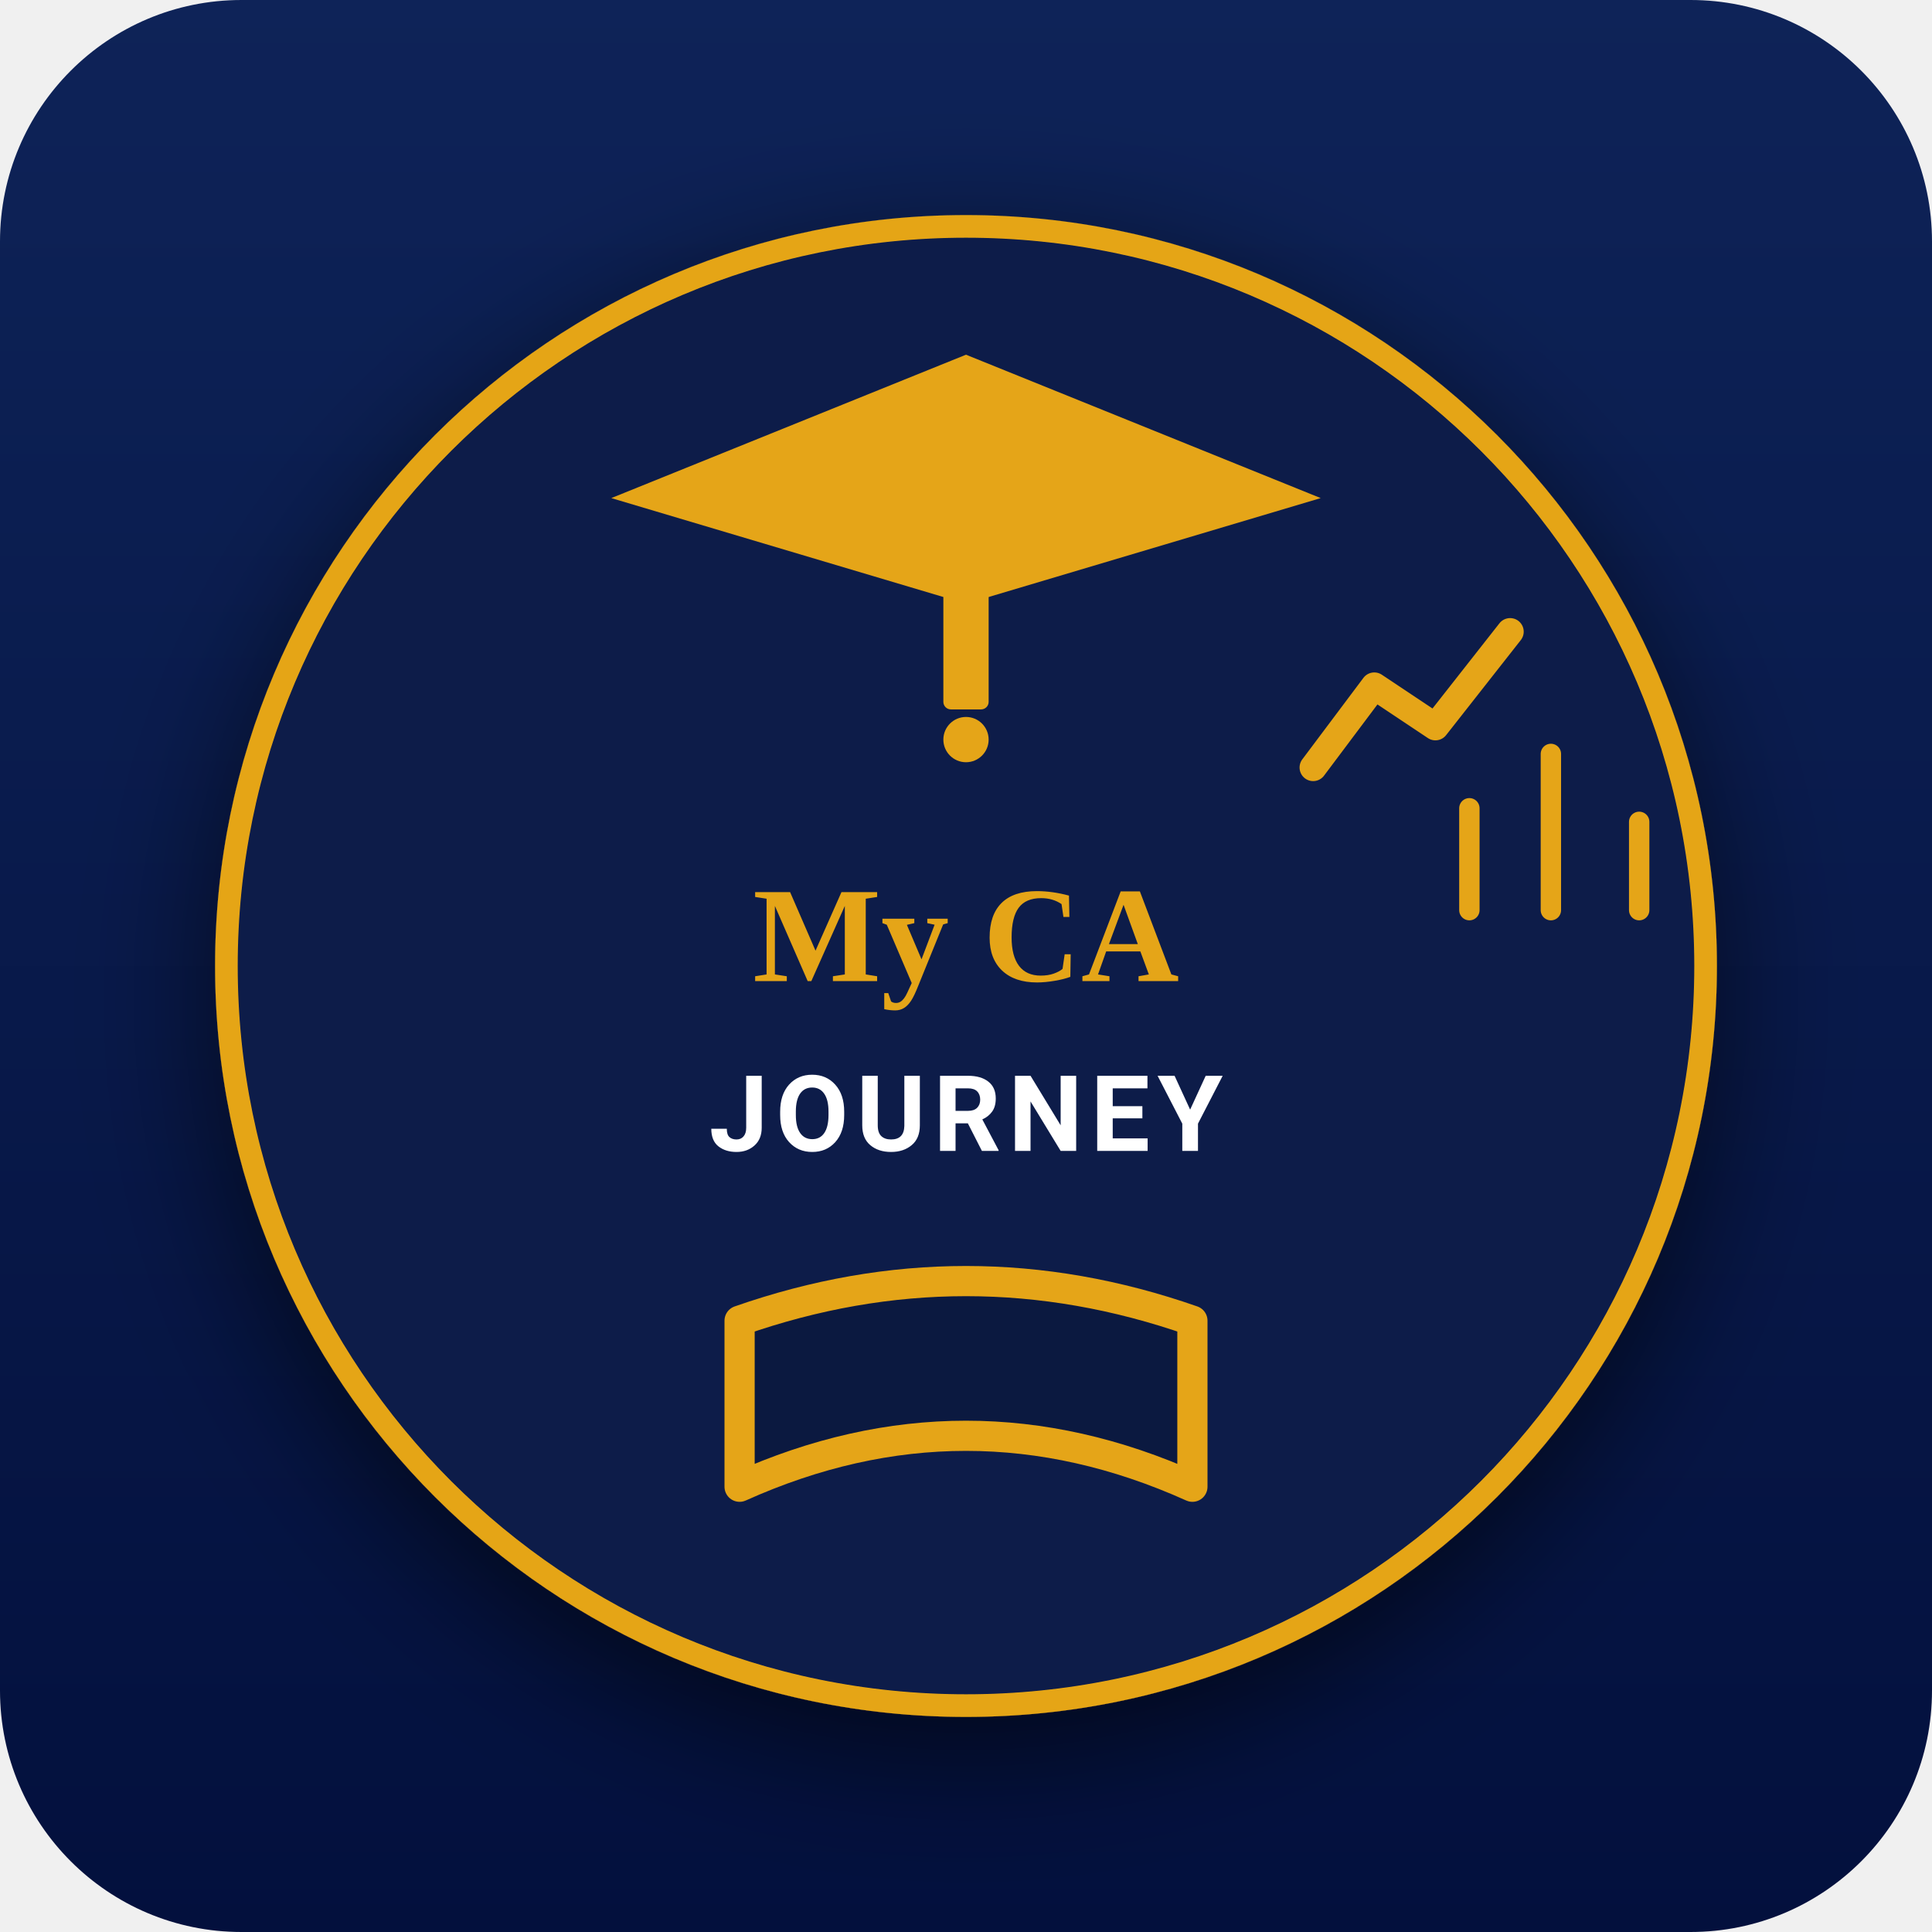
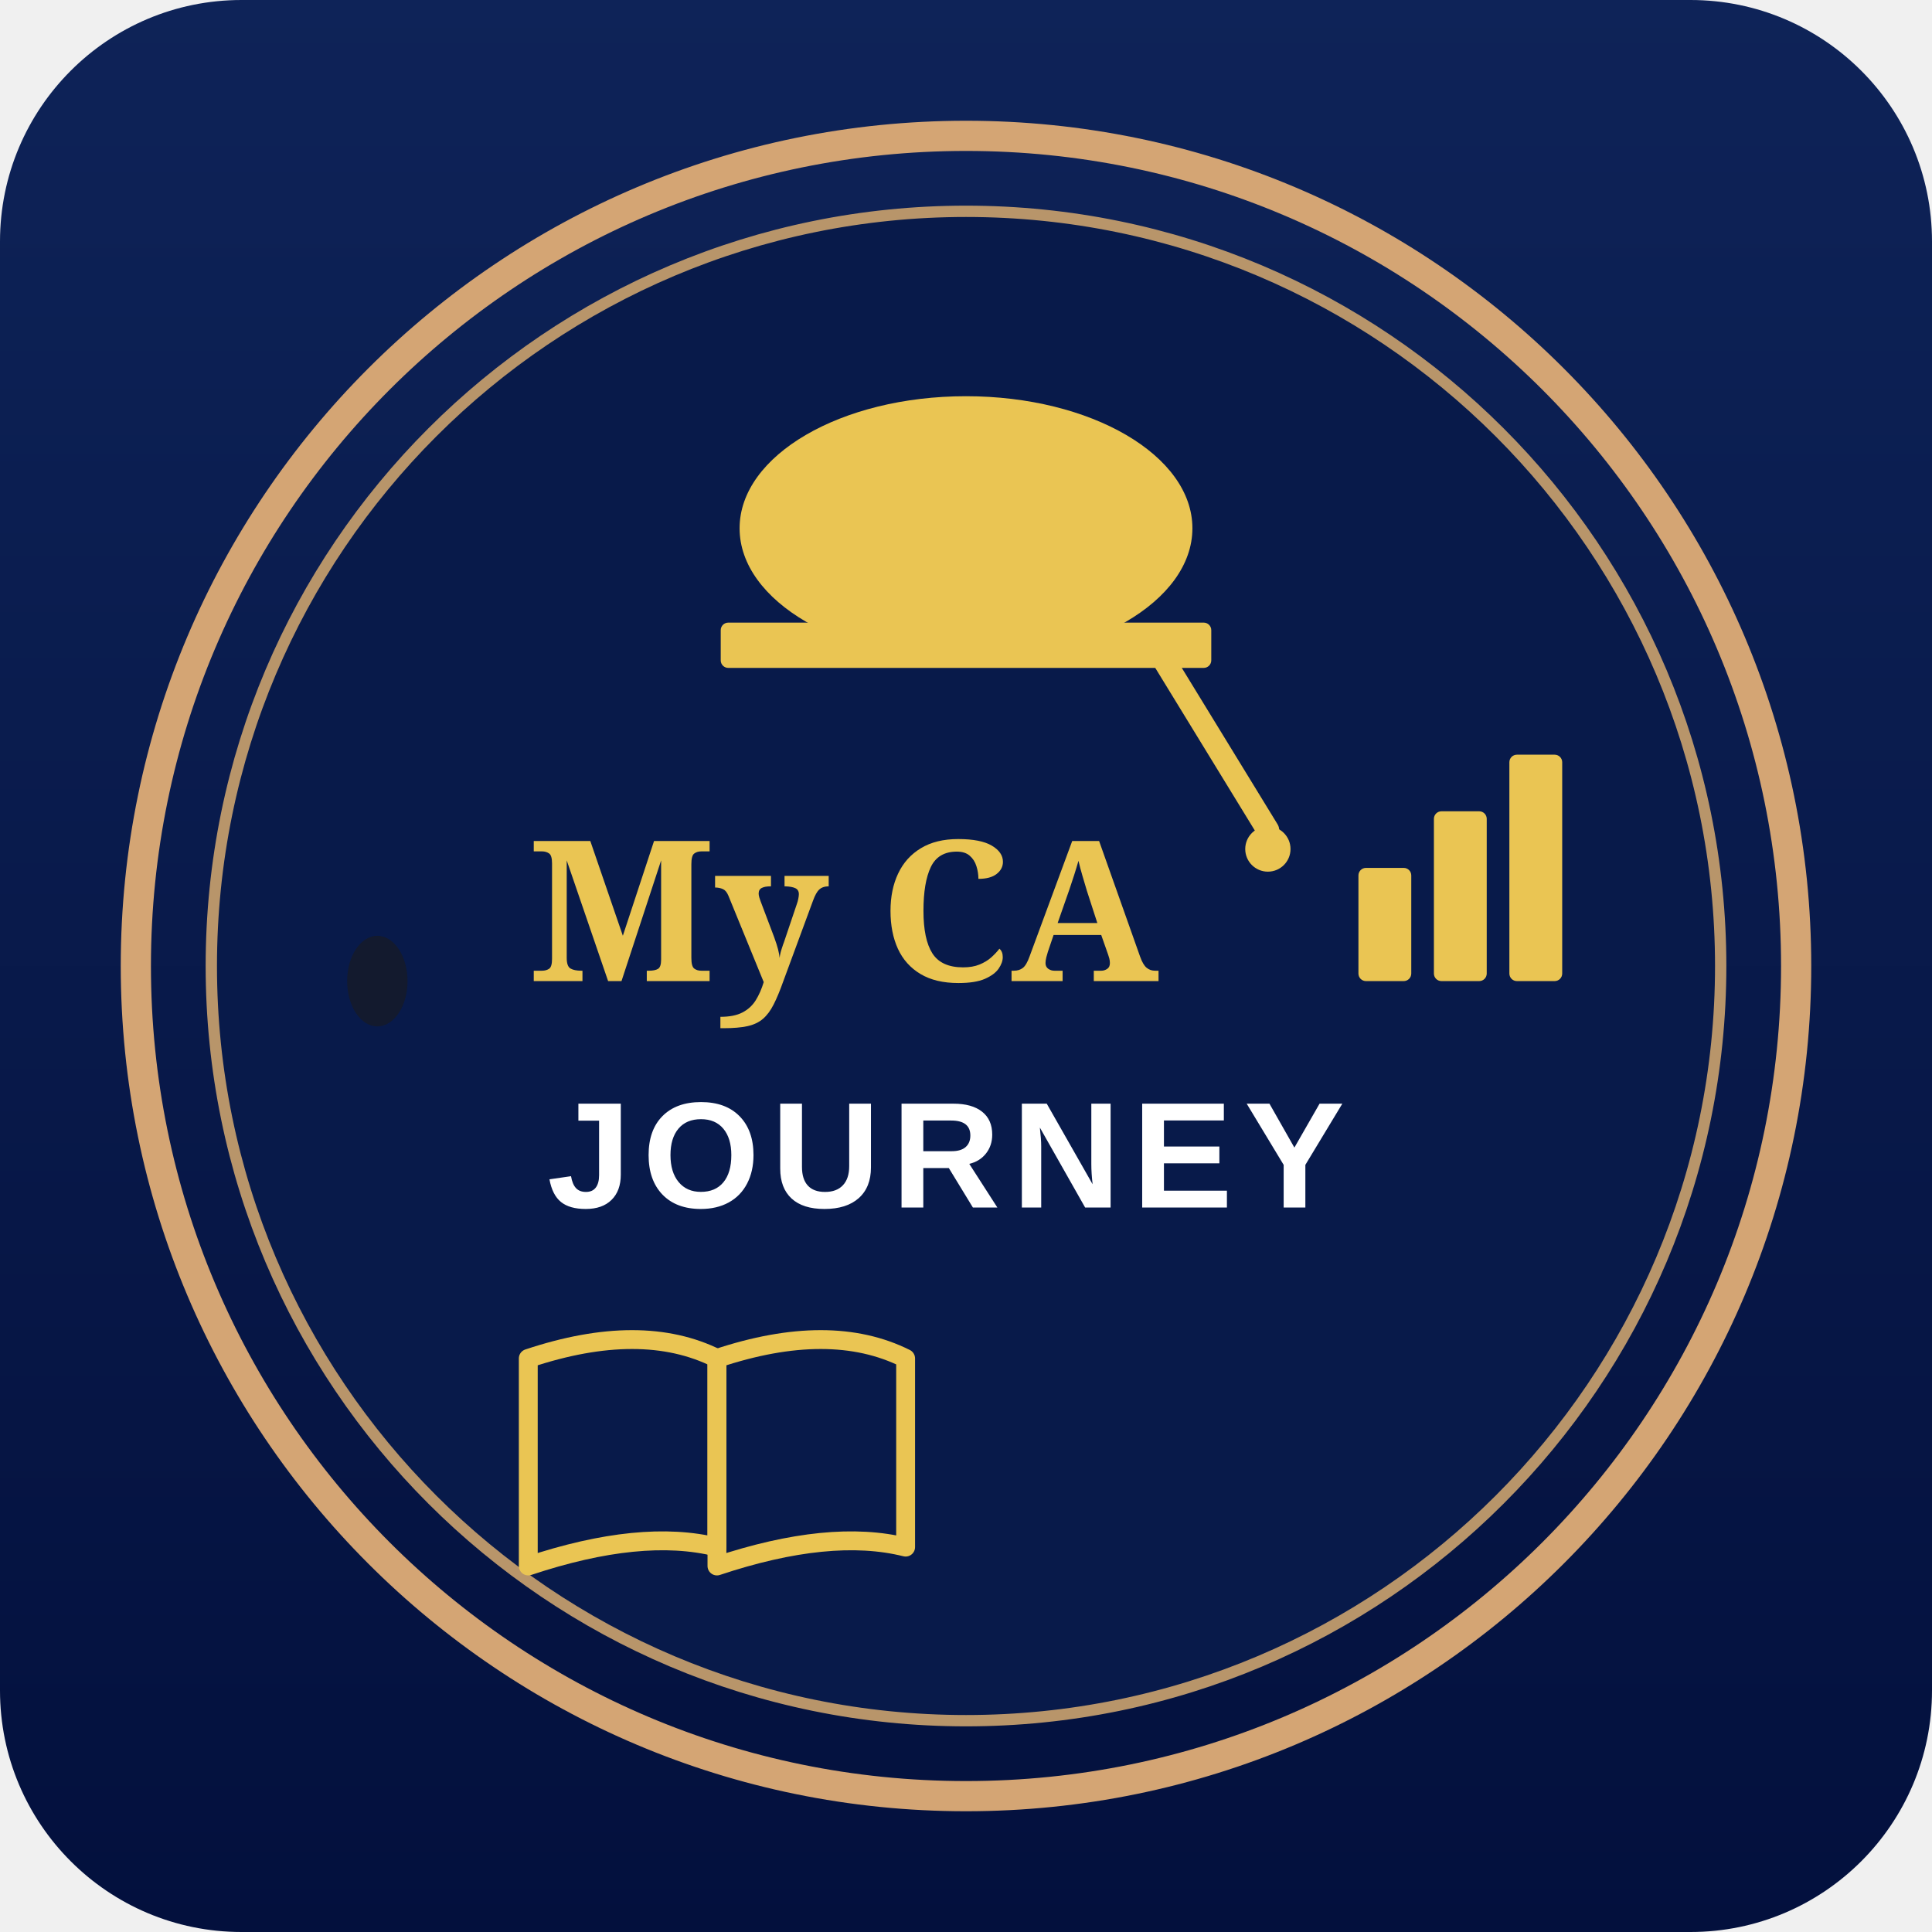
- <svg xmlns="http://www.w3.org/2000/svg" width="512" height="512" viewBox="0 0 512 512">
+ <svg xmlns="http://www.w3.org/2000/svg" viewBox="0 0 512 512">
  <defs>
-     <linearGradient id="g" x1="0" x2="0" y1="0" y2="1">
+     <linearGradient id="bgGradient" x1="0" x2="0" y1="0" y2="1">
      <stop offset="0%" stop-color="#0E2358" />
      <stop offset="100%" stop-color="#03103D" />
    </linearGradient>
-     <filter id="shadow" x="-20%" y="-20%" width="140%" height="140%">
-       <feDropShadow dx="0" dy="10" stdDeviation="18" flood-color="#000" flood-opacity="0.6" />
-     </filter>
  </defs>
-   <rect width="100%" height="100%" rx="64" fill="url(#g)" />
-   <g filter="url(#shadow)">
-     <circle cx="256" cy="256" r="196" fill="#081A4A" stroke="#E5A518" stroke-width="6" />
+   <rect width="100%" height="100%" rx="64" fill="url(#bgGradient)" />
+   <circle cx="256" cy="256" r="220" fill="none" stroke="#D4A574" stroke-width="8" />
+   <circle cx="256" cy="256" r="200" fill="#081A4A" stroke="#B8956A" stroke-width="3" />
+   <g transform="translate(256, 140)">
+     <ellipse cx="0" cy="0" rx="60" ry="35" fill="#EAC553" />
+     <rect x="-65" y="25" width="130" height="12" fill="#EAC553" rx="2" />
+     <line x1="50" y1="31" x2="80" y2="80" stroke="#EAC553" stroke-width="6" stroke-linecap="round" />
+     <circle cx="80" cy="85" r="6" fill="#EAC553" />
  </g>
-   <g transform="translate(0,-18)">
-     <path d="M162 150 L256 112 L350 150 L256 178 Z" fill="#E5A518" />
-     <rect x="250" y="170" width="12" height="36" rx="2" fill="#E5A518" transform="rotate(0 256 188)" />
-     <circle cx="256" cy="214" r="6" fill="#E5A518" />
+   <text x="140" y="260" font-family="Georgia, serif" font-size="52" font-weight="700" fill="#EAC553">My CA</text>
+   <text x="145" y="320" font-family="Arial, sans-serif" font-size="40" font-weight="700" fill="white" letter-spacing="3">JOURNEY</text>
+   <g transform="translate(360, 200)">
+     <rect x="0" y="30" width="14" height="30" fill="#EAC553" rx="2" />
+     <rect x="20" y="15" width="14" height="45" fill="#EAC553" rx="2" />
+     <rect x="40" y="0" width="14" height="60" fill="#EAC553" rx="2" />
  </g>
-   <text x="50%" y="260" text-anchor="middle" font-family="Georgia, 'Times New Roman', serif" font-size="36" fill="#E5A518" font-weight="700">My CA</text>
-   <text x="50%" y="305" text-anchor="middle" font-family="'Roboto', sans-serif" font-size="28" fill="#FFFFFF" font-weight="700" letter-spacing="2">JOURNEY</text>
-   <g transform="translate(348,162) scale(0.9)" fill="none" stroke="#E5A518" stroke-width="8" stroke-linecap="round" stroke-linejoin="round">
-     <path d="M0 46 L18 22 L36 34 L58 6" />
-     <path d="M46 58 v30" stroke-width="6" />
-     <path d="M70 42 v46" stroke-width="6" />
-     <path d="M96 62 v26" stroke-width="6" />
+   <g transform="translate(140, 360)">
+     <path d="M 0 0 Q 30 -10 50 0 L 50 50 Q 30 45 0 55 Z" fill="none" stroke="#EAC553" stroke-width="5" stroke-linejoin="round" />
+     <path d="M 50 0 Q 80 -10 100 0 L 100 50 Q 80 45 50 55 Z" fill="none" stroke="#EAC553" stroke-width="5" stroke-linejoin="round" />
  </g>
-   <g transform="translate(156,330) scale(1)">
-     <path d="M40 20 C80 6 120 6 160 20 L160 64 C120 46 80 46 40 64 Z" fill="#000000" opacity="0.12" />
-     <path d="M40 20 C80 6 120 6 160 20 L160 64 C120 46 80 46 40 64 Z" fill="none" stroke="#E5A518" stroke-width="8" stroke-linejoin="round" />
+   <g transform="translate(100, 260)">
+     <ellipse cx="0" cy="0" rx="8" ry="12" fill="#1A1A1A" opacity="0.6" />
  </g>
</svg>
